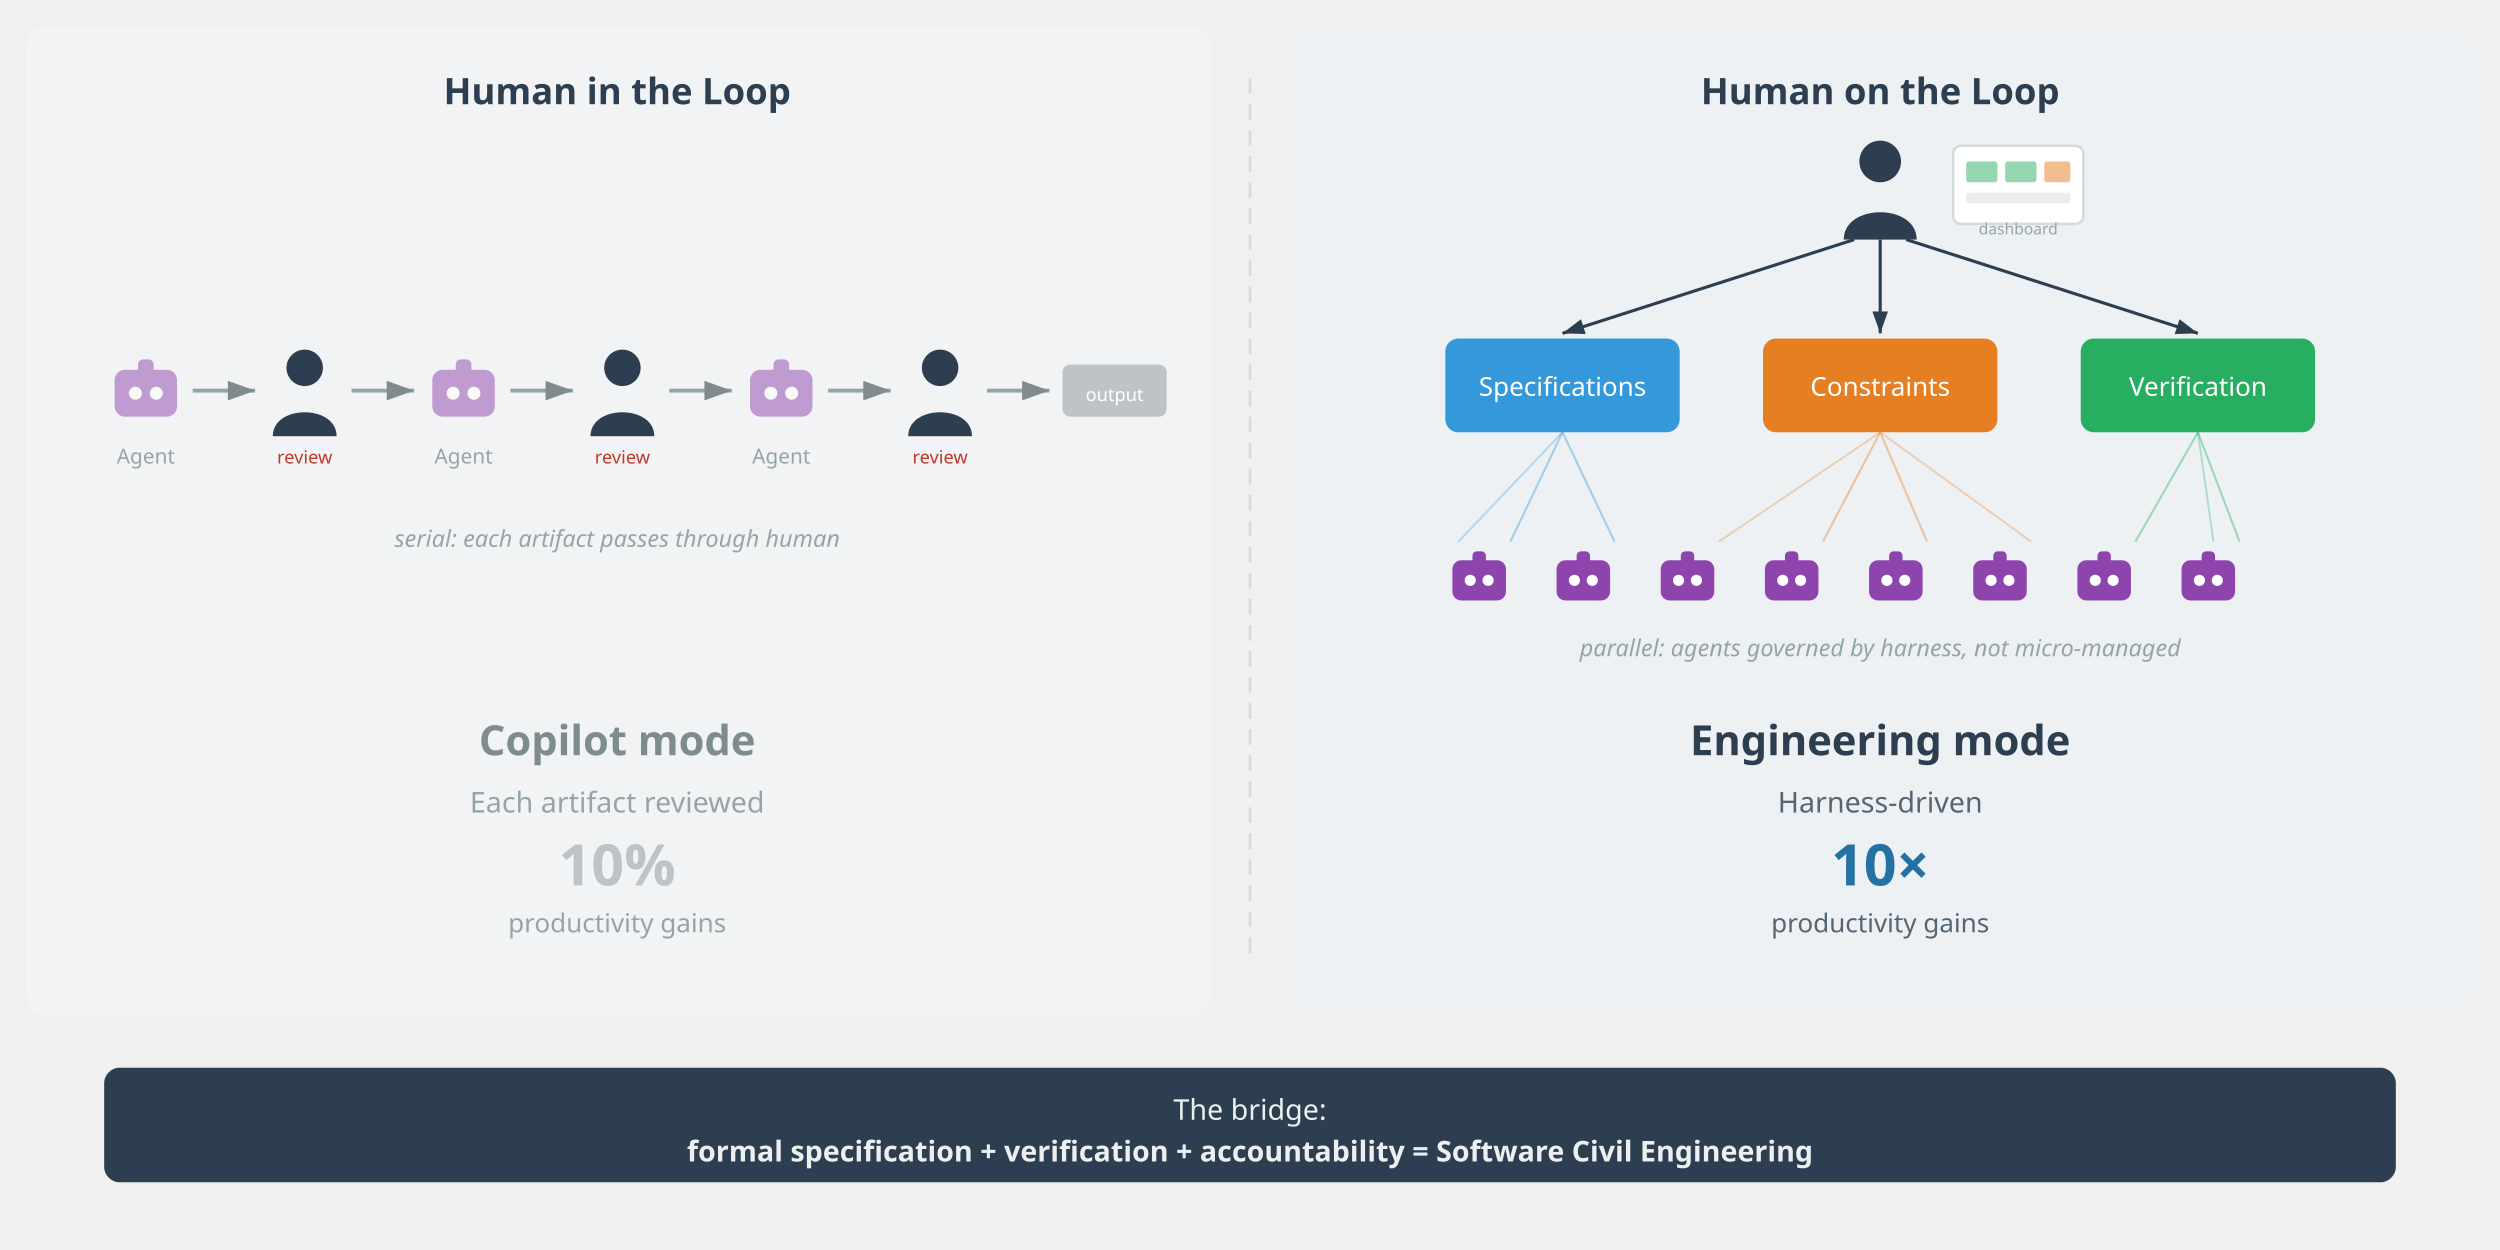
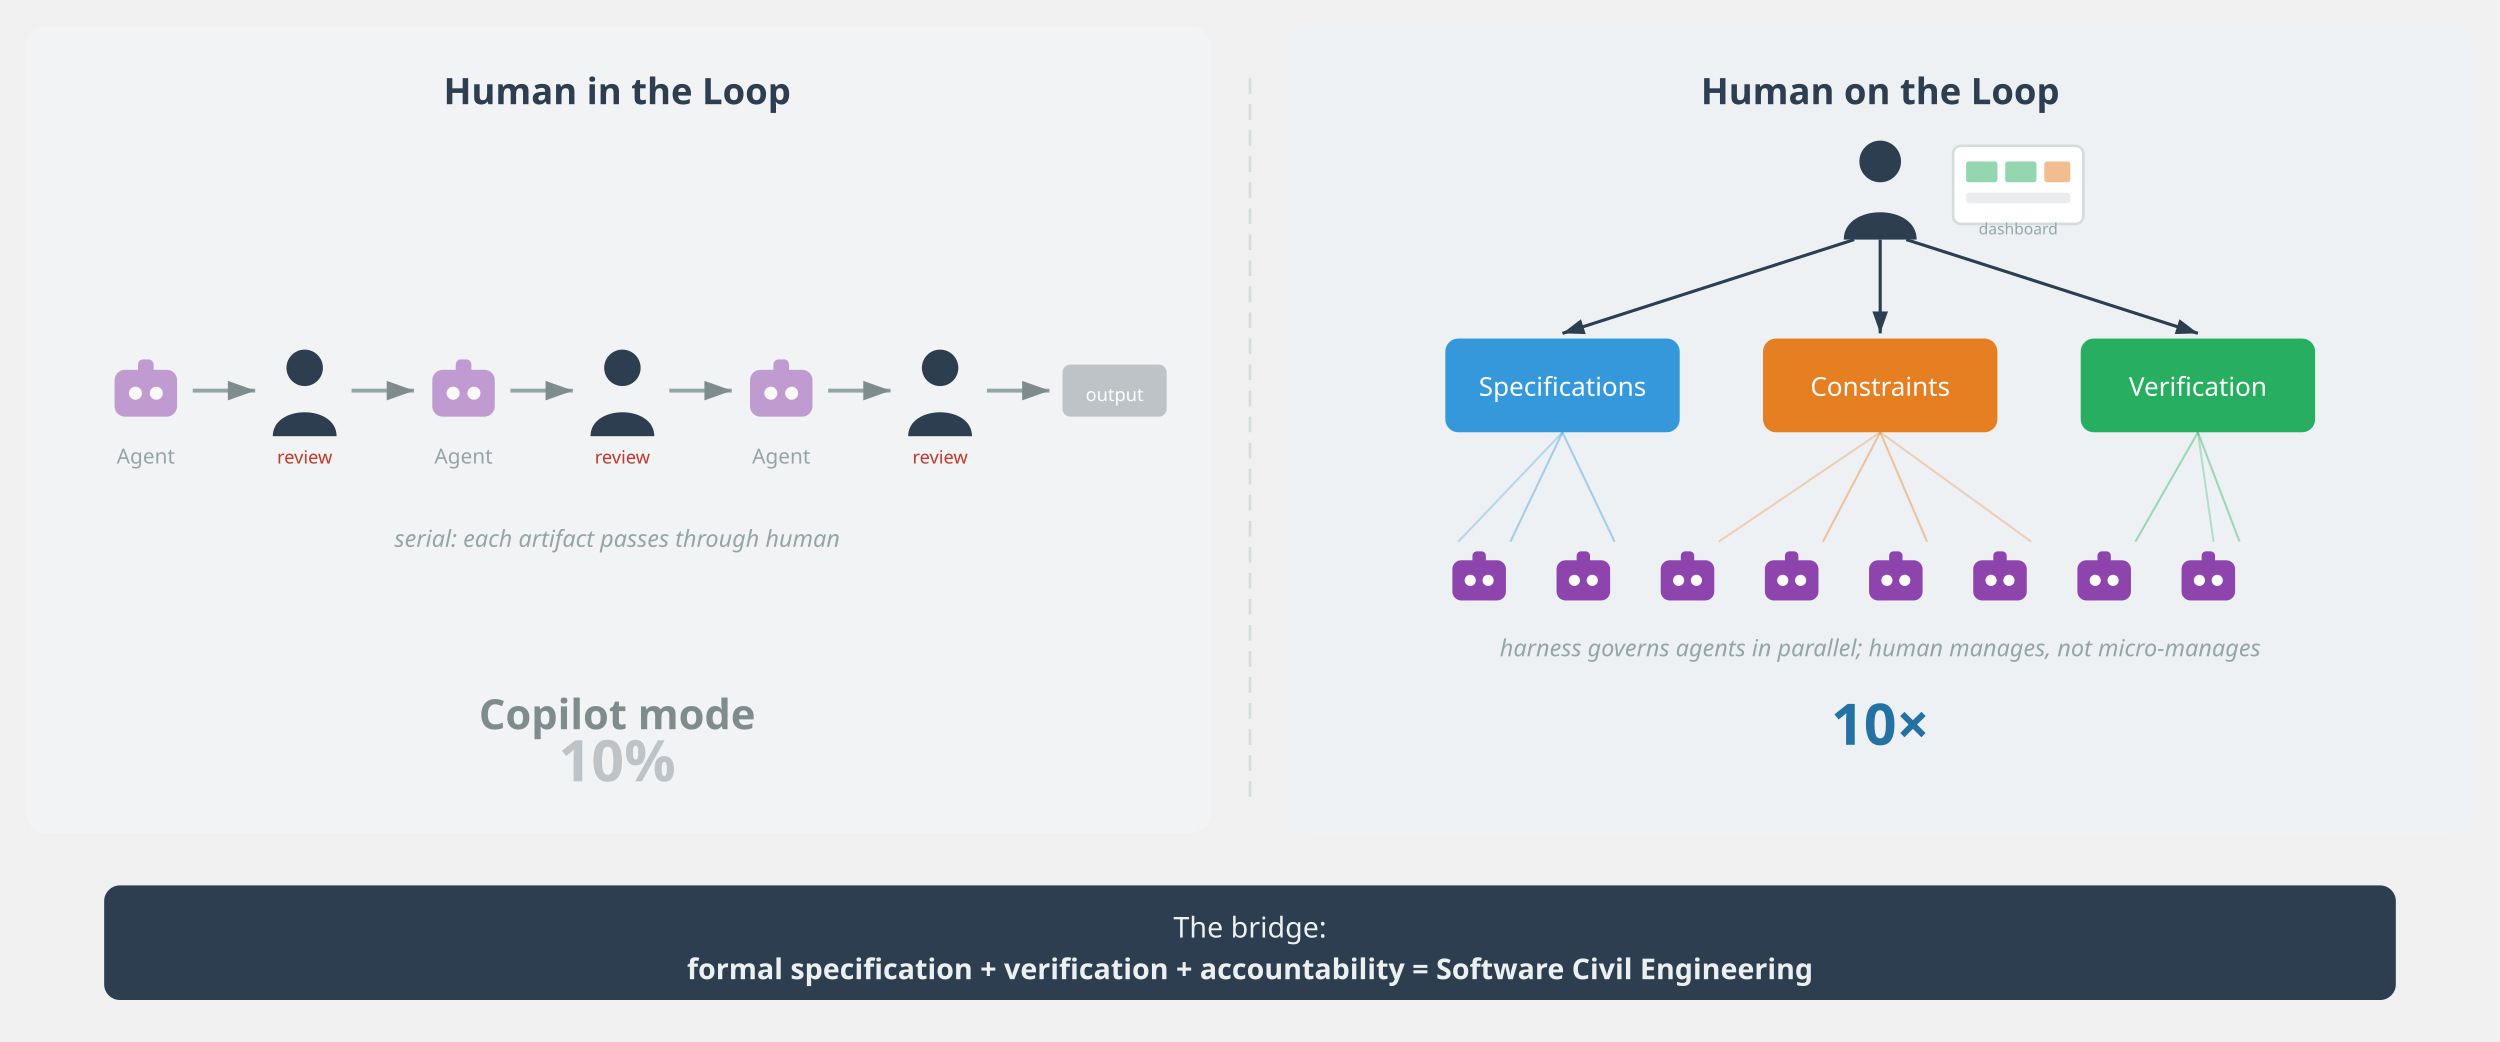
- <svg xmlns="http://www.w3.org/2000/svg" width="100%" viewBox="0 0 960 480" font-family="'Segoe UI', system-ui, -apple-system, sans-serif">
+ <svg xmlns="http://www.w3.org/2000/svg" width="100%" viewBox="0 0 960 400" font-family="'Segoe UI', system-ui, -apple-system, sans-serif">
  <defs>
    <marker id="arr" markerWidth="7" markerHeight="5" refX="7" refY="2.5" orient="auto-start-reverse">
      <path d="M0,0 L7,2.5 L0,5" fill="#7f8c8d" />
    </marker>
    <marker id="arr-dark" markerWidth="7" markerHeight="5" refX="7" refY="2.5" orient="auto-start-reverse">
      <path d="M0,0 L7,2.5 L0,5" fill="#2c3e50" />
    </marker>
    <symbol id="human" viewBox="0 0 32 40">
      <circle cx="16" cy="10" r="8" fill="currentColor" />
      <path d="M2,40 C2,26 30,26 30,40" fill="currentColor" />
    </symbol>
    <symbol id="agent" viewBox="0 0 28 28">
      <rect x="2" y="6" width="24" height="18" rx="4" fill="currentColor" />
      <circle cx="10" cy="15" r="2.5" fill="#fff" />
      <circle cx="18" cy="15" r="2.5" fill="#fff" />
      <rect x="11" y="2" width="6" height="6" rx="2" fill="currentColor" />
    </symbol>
  </defs>
-   <rect x="10" y="10" width="455" height="380" rx="8" fill="#f4f6f7" opacity="0.5" />
-   <rect x="495" y="10" width="455" height="380" rx="8" fill="#eaf2f8" opacity="0.5" />
-   <line x1="480" y1="30" x2="480" y2="370" stroke="#d5dbdb" stroke-width="1" stroke-dasharray="6,4" />
+   <rect x="10" y="10" width="455" height="310" rx="8" fill="#f4f6f7" opacity="0.5" />
+   <rect x="495" y="10" width="455" height="310" rx="8" fill="#eaf2f8" opacity="0.5" />
+   <line x1="480" y1="30" x2="480" y2="310" stroke="#d5dbdb" stroke-width="1" stroke-dasharray="6,4" />
  <text x="237" y="40" text-anchor="middle" font-size="14" font-weight="700" fill="#2c3e50">Human in the Loop</text>
  <use href="#agent" x="42" y="136" width="28" height="28" color="#8e44ad" opacity="0.5" />
  <text x="56" y="178" text-anchor="middle" font-size="8" fill="#95a5a6">Agent</text>
  <line x1="74" y1="150" x2="98" y2="150" stroke="#95a5a6" stroke-width="1.5" marker-end="url(#arr)" />
  <use href="#human" x="103" y="132" width="28" height="36" color="#2c3e50" />
  <text x="117" y="178" text-anchor="middle" font-size="7" fill="#c0392b">review</text>
  <line x1="135" y1="150" x2="159" y2="150" stroke="#95a5a6" stroke-width="1.5" marker-end="url(#arr)" />
  <use href="#agent" x="164" y="136" width="28" height="28" color="#8e44ad" opacity="0.5" />
  <text x="178" y="178" text-anchor="middle" font-size="8" fill="#95a5a6">Agent</text>
  <line x1="196" y1="150" x2="220" y2="150" stroke="#95a5a6" stroke-width="1.5" marker-end="url(#arr)" />
  <use href="#human" x="225" y="132" width="28" height="36" color="#2c3e50" />
  <text x="239" y="178" text-anchor="middle" font-size="7" fill="#c0392b">review</text>
  <line x1="257" y1="150" x2="281" y2="150" stroke="#95a5a6" stroke-width="1.5" marker-end="url(#arr)" />
  <use href="#agent" x="286" y="136" width="28" height="28" color="#8e44ad" opacity="0.5" />
  <text x="300" y="178" text-anchor="middle" font-size="8" fill="#95a5a6">Agent</text>
  <line x1="318" y1="150" x2="342" y2="150" stroke="#95a5a6" stroke-width="1.5" marker-end="url(#arr)" />
  <use href="#human" x="347" y="132" width="28" height="36" color="#2c3e50" />
  <text x="361" y="178" text-anchor="middle" font-size="7" fill="#c0392b">review</text>
  <line x1="379" y1="150" x2="403" y2="150" stroke="#95a5a6" stroke-width="1.5" marker-end="url(#arr)" />
  <rect x="408" y="140" width="40" height="20" rx="3" fill="#bdc3c7" />
  <text x="428" y="154" text-anchor="middle" font-size="7" fill="#fff">output</text>
  <text x="237" y="210" text-anchor="middle" font-size="9" fill="#95a5a6" font-style="italic">serial: each artifact passes through human</text>
-   <text x="237" y="290" text-anchor="middle" font-size="16" font-weight="700" fill="#7f8c8d">Copilot mode</text>
-   <text x="237" y="312" text-anchor="middle" font-size="11" fill="#95a5a6">Each artifact reviewed</text>
-   <text x="237" y="340" text-anchor="middle" font-size="22" font-weight="700" fill="#bdc3c7">10%</text>
-   <text x="237" y="358" text-anchor="middle" font-size="10" fill="#95a5a6">productivity gains</text>
+   <text x="237" y="280" text-anchor="middle" font-size="16" font-weight="700" fill="#7f8c8d">Copilot mode</text>
+   <text x="237" y="300" text-anchor="middle" font-size="22" font-weight="700" fill="#bdc3c7">10%</text>
  <text x="722" y="40" text-anchor="middle" font-size="14" font-weight="700" fill="#2c3e50">Human on the Loop</text>
  <use href="#human" x="706" y="52" width="32" height="40" color="#2c3e50" />
  <rect x="750" y="56" width="50" height="30" rx="3" fill="#fff" stroke="#d5dbdb" stroke-width="1" />
  <rect x="755" y="62" width="12" height="8" rx="1" fill="#27ae60" opacity="0.5" />
  <rect x="770" y="62" width="12" height="8" rx="1" fill="#27ae60" opacity="0.5" />
  <rect x="785" y="62" width="10" height="8" rx="1" fill="#e67e22" opacity="0.5" />
  <rect x="755" y="74" width="40" height="4" rx="1" fill="#eaecee" />
  <text x="775" y="90" text-anchor="middle" font-size="6" fill="#95a5a6">dashboard</text>
  <rect x="555" y="130" width="90" height="36" rx="5" fill="#3498db" />
  <text x="600" y="152" text-anchor="middle" font-size="10" font-weight="500" fill="#fff">Specifications</text>
  <rect x="677" y="130" width="90" height="36" rx="5" fill="#e67e22" />
  <text x="722" y="152" text-anchor="middle" font-size="10" font-weight="500" fill="#fff">Constraints</text>
  <rect x="799" y="130" width="90" height="36" rx="5" fill="#27ae60" />
  <text x="844" y="152" text-anchor="middle" font-size="10" font-weight="500" fill="#fff">Verification</text>
  <line x1="712" y1="92" x2="600" y2="128" stroke="#2c3e50" stroke-width="1.2" marker-end="url(#arr-dark)" />
  <line x1="722" y1="92" x2="722" y2="128" stroke="#2c3e50" stroke-width="1.2" marker-end="url(#arr-dark)" />
  <line x1="732" y1="92" x2="844" y2="128" stroke="#2c3e50" stroke-width="1.2" marker-end="url(#arr-dark)" />
  <use href="#agent" x="556" y="210" width="24" height="24" color="#8e44ad" />
  <use href="#agent" x="596" y="210" width="24" height="24" color="#8e44ad" />
  <use href="#agent" x="636" y="210" width="24" height="24" color="#8e44ad" />
  <use href="#agent" x="676" y="210" width="24" height="24" color="#8e44ad" />
  <use href="#agent" x="716" y="210" width="24" height="24" color="#8e44ad" />
  <use href="#agent" x="756" y="210" width="24" height="24" color="#8e44ad" />
  <use href="#agent" x="796" y="210" width="24" height="24" color="#8e44ad" />
  <use href="#agent" x="836" y="210" width="24" height="24" color="#8e44ad" />
  <line x1="600" y1="166" x2="580" y2="208" stroke="#3498db" stroke-width="0.8" opacity="0.4" />
  <line x1="600" y1="166" x2="620" y2="208" stroke="#3498db" stroke-width="0.8" opacity="0.4" />
  <line x1="722" y1="166" x2="700" y2="208" stroke="#e67e22" stroke-width="0.8" opacity="0.4" />
  <line x1="722" y1="166" x2="740" y2="208" stroke="#e67e22" stroke-width="0.8" opacity="0.4" />
  <line x1="844" y1="166" x2="820" y2="208" stroke="#27ae60" stroke-width="0.8" opacity="0.4" />
  <line x1="844" y1="166" x2="860" y2="208" stroke="#27ae60" stroke-width="0.8" opacity="0.4" />
  <line x1="600" y1="166" x2="560" y2="208" stroke="#3498db" stroke-width="0.8" opacity="0.3" />
  <line x1="722" y1="166" x2="660" y2="208" stroke="#e67e22" stroke-width="0.8" opacity="0.3" />
  <line x1="722" y1="166" x2="780" y2="208" stroke="#e67e22" stroke-width="0.8" opacity="0.3" />
  <line x1="844" y1="166" x2="850" y2="208" stroke="#27ae60" stroke-width="0.8" opacity="0.3" />
-   <text x="722" y="252" text-anchor="middle" font-size="9" fill="#95a5a6" font-style="italic">parallel: agents governed by harness, not micro-managed</text>
-   <text x="722" y="290" text-anchor="middle" font-size="16" font-weight="700" fill="#2c3e50">Engineering mode</text>
-   <text x="722" y="312" text-anchor="middle" font-size="11" fill="#566573">Harness-driven</text>
-   <text x="722" y="340" text-anchor="middle" font-size="22" font-weight="700" fill="#2471a3">10×</text>
-   <text x="722" y="358" text-anchor="middle" font-size="10" fill="#566573">productivity gains</text>
-   <rect x="40" y="410" width="880" height="44" rx="6" fill="#2c3e50" />
-   <text x="480" y="430" text-anchor="middle" font-size="11" fill="#ecf0f1">The bridge: </text>
-   <text x="480" y="446" text-anchor="middle" font-size="11" font-weight="600" fill="#ecf0f1">formal specification + verification + accountability = Software Civil Engineering</text>
+   <text x="722" y="252" text-anchor="middle" font-size="9" fill="#95a5a6" font-style="italic">harness governs agents in parallel; human manages, not micro-manages</text>
+   <text x="722" y="286" text-anchor="middle" font-size="22" font-weight="700" fill="#2471a3">10×</text>
+   <rect x="40" y="340" width="880" height="44" rx="6" fill="#2c3e50" />
+   <text x="480" y="360" text-anchor="middle" font-size="11" fill="#ecf0f1">The bridge: </text>
+   <text x="480" y="376" text-anchor="middle" font-size="11" font-weight="600" fill="#ecf0f1">formal specification + verification + accountability = Software Civil Engineering</text>
</svg>
